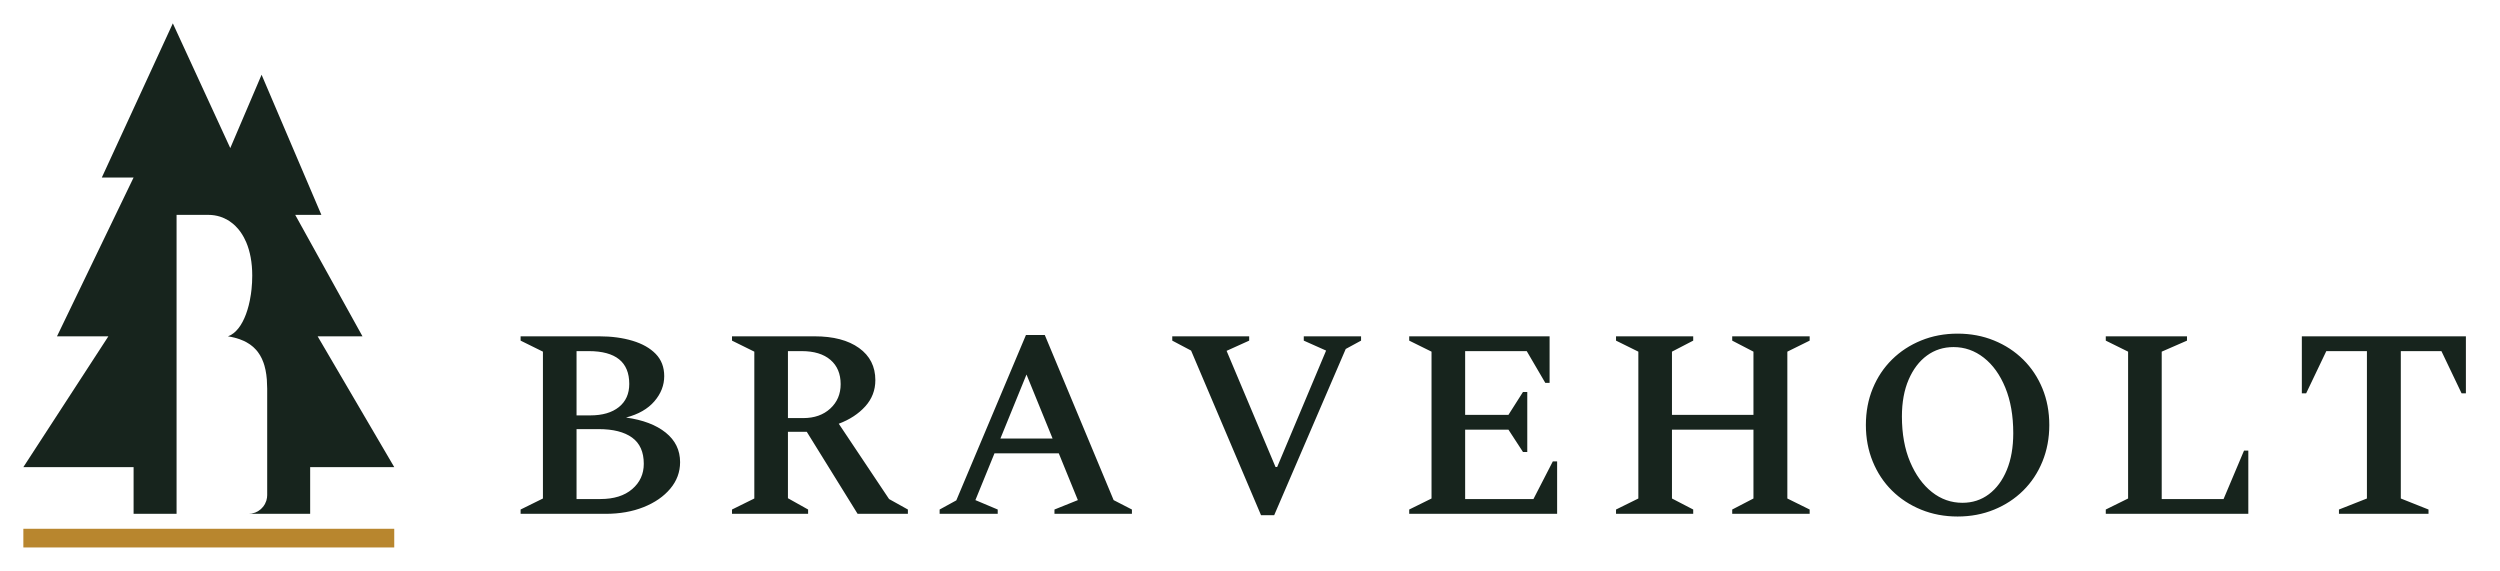
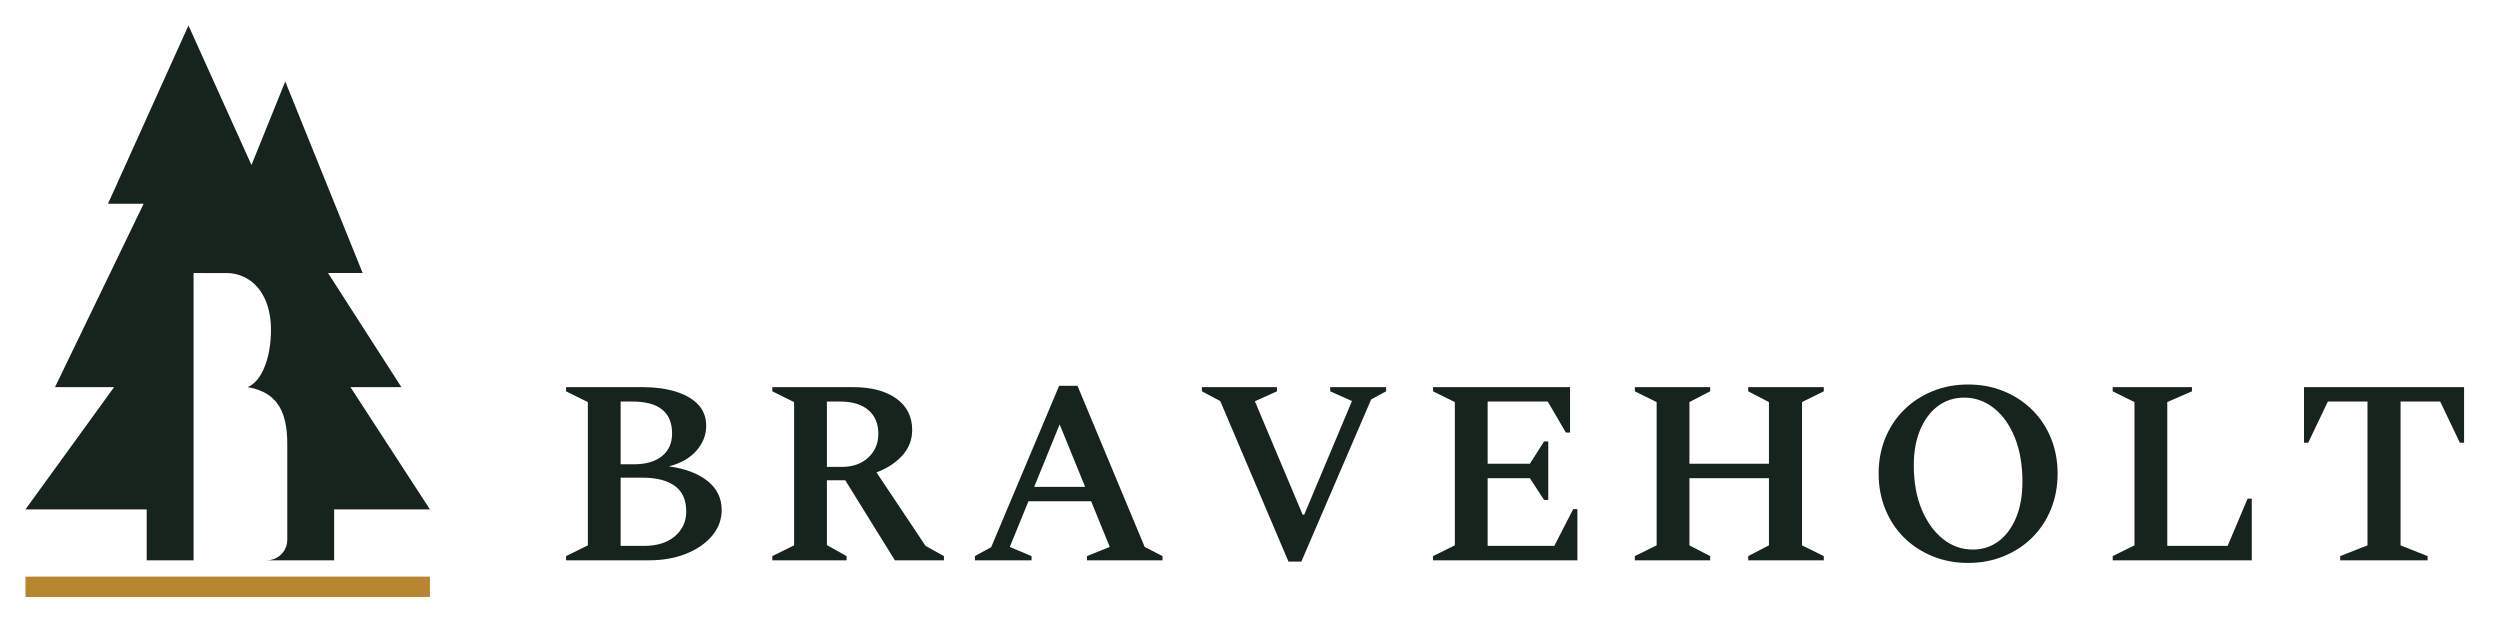
- <svg xmlns="http://www.w3.org/2000/svg" viewBox="9 1 267.600 61.1" role="img" aria-label="Braveholt">
-   <path fill="#17241D" fill-rule="evenodd" d="M15.100 37.000 L20.600 37.000 L11.500 51.000 L23.300 51.000 L23.300 56.000 L27.900 56.000 L27.900 24.000 L31.302 24.000 L31.623 24.012 L31.939 24.047 L32.248 24.106 L32.550 24.188 L32.844 24.293 L33.269 24.494 L33.540 24.657 L33.927 24.943 L34.172 25.161 L34.515 25.531 L34.728 25.805 L34.926 26.102 L35.110 26.419 L35.358 26.937 L35.503 27.309 L35.630 27.702 L35.740 28.116 L35.832 28.551 L35.904 29.008 L35.957 29.484 L35.989 29.982 L36.000 30.500 L35.981 31.231 L35.925 31.955 L35.858 32.490 L35.737 33.183 L35.623 33.684 L35.488 34.165 L35.334 34.622 L35.159 35.052 L34.965 35.451 L34.752 35.816 L34.519 36.142 L34.267 36.428 L33.997 36.668 L33.708 36.860 L33.400 37.000 L33.783 37.070 L34.317 37.202 L34.647 37.308 L35.105 37.494 L35.385 37.636 L35.770 37.876 L36.113 38.148 L36.416 38.452 L36.597 38.672 L36.837 39.029 L37.041 39.417 L37.211 39.837 L37.306 40.134 L37.422 40.606 L37.507 41.109 L37.564 41.642 L37.600 42.600 L37.600 54.000 L37.581 54.270 L37.509 54.593 L37.358 54.951 L37.182 55.220 L36.919 55.500 L36.607 55.726 L36.316 55.867 L35.936 55.971 L35.600 56.000 L42.200 56.000 L42.200 51.000 L51.200 51.000 L43.000 37.000 L47.800 37.000 L40.600 24.000 L43.400 24.000 L37.000 9.000 L33.649 16.851 L27.500 3.500 L19.900 20.000 L23.300 20.000Z" />
+ <svg xmlns="http://www.w3.org/2000/svg" viewBox="9 1 245.400 61.1" role="img" aria-label="Braveholt">
+   <path fill="#17241D" fill-rule="evenodd" d="M14.400 39.000 L20.200 39.000 L11.500 51.000 L23.400 51.000 L23.400 56.000 L28.000 56.000 L28.000 27.800 L31.344 27.803 L31.643 27.823 L31.936 27.864 L32.223 27.925 L32.502 28.005 L32.907 28.163 L33.166 28.294 L33.537 28.525 L33.771 28.704 L34.102 29.008 L34.308 29.235 L34.501 29.481 L34.681 29.745 L34.924 30.177 L35.067 30.488 L35.195 30.818 L35.307 31.166 L35.401 31.532 L35.478 31.916 L35.537 32.318 L35.577 32.737 L35.597 33.175 L35.595 33.715 L35.562 34.340 L35.516 34.801 L35.425 35.402 L35.336 35.838 L35.189 36.396 L35.058 36.792 L34.856 37.287 L34.685 37.629 L34.496 37.943 L34.290 38.226 L34.067 38.476 L33.828 38.690 L33.572 38.866 L33.300 39.000 L33.656 39.070 L34.152 39.202 L34.459 39.308 L34.883 39.494 L35.144 39.636 L35.501 39.876 L35.718 40.054 L36.011 40.347 L36.187 40.560 L36.421 40.907 L36.622 41.284 L36.790 41.694 L36.885 41.984 L37.002 42.445 L37.091 42.938 L37.153 43.461 L37.189 44.015 L37.200 44.600 L37.200 54.000 L37.172 54.336 L37.089 54.655 L36.926 55.007 L36.742 55.270 L36.470 55.542 L36.151 55.758 L35.855 55.889 L35.537 55.971 L35.200 56.000 L41.800 56.000 L41.800 51.000 L51.200 51.000 L43.400 39.000 L48.400 39.000 L41.200 27.800 L44.600 27.800 L37.000 9.000 L33.685 17.201 L27.500 3.500 L19.600 21.000 L23.100 21.000Z" />
  <path fill="#B8862E" d="M11.5 57.6 H51.2 V59.6 H11.5Z" />
-   <path fill="#17241D" transform="translate(63.200 56.000) scale(0.028788)" d="M53 0V-16L136 -57V-603L53 -644V-660H345Q414 -660 469.0 -643.5Q524 -627 555.5 -594.5Q587 -562 587 -512Q587 -461 550.5 -418.5Q514 -376 445 -358Q539 -345 592.5 -302.0Q646 -259 646 -192Q646 -137 609.5 -93.5Q573 -50 510.5 -25.0Q448 0 369 0ZM306 -605H261V-366H312Q380 -366 418.5 -397.0Q457 -428 457 -483Q457 -605 306 -605ZM343 -315H261V-55H350Q425 -55 468.0 -92.0Q511 -129 511 -186Q511 -252 467.5 -283.5Q424 -315 343 -315ZM839.0 0V-16L922.0 -57V-603L839.0 -644V-660H1146.0Q1251.0 -660 1311.5 -616.5Q1372.0 -573 1372.0 -497Q1372.0 -441 1334.5 -399.5Q1297.0 -358 1236.0 -335L1423.0 -55L1493.0 -16V0H1306.0L1117.0 -305H1047.0V-58L1122.0 -16V0ZM1098.0 -605H1047.0V-356H1104.0Q1166.0 -356 1204.5 -391.5Q1243.0 -427 1243.0 -482Q1243.0 -540 1205.0 -572.5Q1167.0 -605 1098.0 -605ZM1611.0 0V-16L1673.0 -50L1932.0 -665H2002.0L2258.0 -51L2326.0 -16V0H2038.0V-16L2125.0 -51L2054.0 -225H1815.0L1744.0 -51L1827.0 -16V0ZM1837.0 -280H2031.0L1934.0 -518ZM2806.0 5 2546.0 -607 2476.0 -644V-660H2762.0V-644L2678.0 -606L2860.0 -174H2866.0L3048.0 -607L2965.0 -644V-660H3178.0V-644L3121.0 -613L2855.0 5ZM3357.0 0V-16L3440.0 -57V-603L3357.0 -644V-660H3879.0V-487H3863.0L3794.0 -605H3565.0V-368H3726.0L3780.0 -453H3796.0V-230H3780.0L3726.0 -313H3565.0V-55H3819.0L3891.0 -195H3907.0V0ZM4126.0 0V-16L4209.0 -57V-603L4126.0 -644V-660H4413.0V-644L4334.0 -603V-368H4637.0V-603L4558.0 -644V-660H4846.0V-644L4763.0 -603V-57L4846.0 -16V0H4558.0V-16L4637.0 -57V-313H4334.0V-57L4413.0 -16V0ZM5396.0 10Q5323.0 10 5260.5 -15.5Q5198.0 -41 5152.0 -86.5Q5106.0 -132 5080.5 -194.5Q5055.0 -257 5055.0 -330Q5055.0 -404 5080.5 -466.0Q5106.0 -528 5152.0 -573.5Q5198.0 -619 5260.5 -644.5Q5323.0 -670 5396.0 -670Q5469.0 -670 5531.5 -644.5Q5594.0 -619 5640.0 -573.5Q5686.0 -528 5711.5 -466.0Q5737.0 -404 5737.0 -330Q5737.0 -257 5711.5 -194.5Q5686.0 -132 5640.0 -86.5Q5594.0 -41 5531.5 -15.5Q5469.0 10 5396.0 10ZM5414.0 -41Q5470.0 -41 5512.5 -73.0Q5555.0 -105 5579.0 -163.0Q5603.0 -221 5603.0 -300Q5603.0 -397 5573.5 -469.0Q5544.0 -541 5493.5 -580.5Q5443.0 -620 5381.0 -620Q5325.0 -620 5282.0 -588.5Q5239.0 -557 5214.0 -499.0Q5189.0 -441 5189.0 -362Q5189.0 -265 5219.5 -193.0Q5250.0 -121 5300.5 -81.0Q5351.0 -41 5414.0 -41ZM5947.0 0V-16L6030.0 -57V-603L5947.0 -644V-660H6249.0V-644L6155.0 -603V-55H6385.0L6461.0 -235H6477.0V0ZM6814.0 0V-16L6918.0 -57V-605H6767.0L6692.0 -448H6676.0V-660H7286.0V-448H7270.0L7195.0 -605H7044.0V-57L7147.0 -16V0Z" />
+   <path fill="#17241D" transform="translate(63.200 56.000) scale(0.025758)" d="M53 0V-16L136 -57V-603L53 -644V-660H345Q414 -660 469.0 -643.5Q524 -627 555.5 -594.5Q587 -562 587 -512Q587 -461 550.5 -418.5Q514 -376 445 -358Q539 -345 592.5 -302.0Q646 -259 646 -192Q646 -137 609.5 -93.5Q573 -50 510.5 -25.0Q448 0 369 0ZM306 -605H261V-366H312Q380 -366 418.5 -397.0Q457 -428 457 -483Q457 -605 306 -605ZM343 -315H261V-55H350Q425 -55 468.0 -92.0Q511 -129 511 -186Q511 -252 467.5 -283.5Q424 -315 343 -315ZM839.0 0V-16L922.0 -57V-603L839.0 -644V-660H1146.0Q1251.0 -660 1311.5 -616.5Q1372.0 -573 1372.0 -497Q1372.0 -441 1334.5 -399.5Q1297.0 -358 1236.0 -335L1423.0 -55L1493.0 -16V0H1306.0L1117.0 -305H1047.0V-58L1122.0 -16V0ZM1098.0 -605H1047.0V-356H1104.0Q1166.0 -356 1204.5 -391.5Q1243.0 -427 1243.0 -482Q1243.0 -540 1205.0 -572.5Q1167.0 -605 1098.0 -605ZM1611.0 0V-16L1673.0 -50L1932.0 -665H2002.0L2258.0 -51L2326.0 -16V0H2038.0V-16L2125.0 -51L2054.0 -225H1815.0L1744.0 -51L1827.0 -16V0ZM1837.0 -280H2031.0L1934.0 -518ZM2806.0 5 2546.0 -607 2476.0 -644V-660H2762.0V-644L2678.0 -606L2860.0 -174H2866.0L3048.0 -607L2965.0 -644V-660H3178.0V-644L3121.0 -613L2855.0 5ZM3357.0 0V-16L3440.0 -57V-603L3357.0 -644V-660H3879.0V-487H3863.0L3794.0 -605H3565.0V-368H3726.0L3780.0 -453H3796.0V-230H3780.0L3726.0 -313H3565.0V-55H3819.0L3891.0 -195H3907.0V0ZM4126.0 0V-16L4209.0 -57V-603L4126.0 -644V-660H4413.0V-644L4334.0 -603V-368H4637.0V-603L4558.0 -644V-660H4846.0V-644L4763.0 -603V-57L4846.0 -16V0H4558.0V-16L4637.0 -57V-313H4334.0V-57L4413.0 -16V0ZM5396.0 10Q5323.0 10 5260.5 -15.5Q5198.0 -41 5152.0 -86.5Q5106.0 -132 5080.5 -194.5Q5055.0 -257 5055.0 -330Q5055.0 -404 5080.5 -466.0Q5106.0 -528 5152.0 -573.5Q5198.0 -619 5260.5 -644.5Q5323.0 -670 5396.0 -670Q5469.0 -670 5531.5 -644.5Q5594.0 -619 5640.0 -573.5Q5686.0 -528 5711.5 -466.0Q5737.0 -404 5737.0 -330Q5737.0 -257 5711.5 -194.5Q5686.0 -132 5640.0 -86.5Q5594.0 -41 5531.5 -15.5Q5469.0 10 5396.0 10ZM5414.0 -41Q5470.0 -41 5512.5 -73.0Q5555.0 -105 5579.0 -163.0Q5603.0 -221 5603.0 -300Q5603.0 -397 5573.5 -469.0Q5544.0 -541 5493.5 -580.5Q5443.0 -620 5381.0 -620Q5325.0 -620 5282.0 -588.5Q5239.0 -557 5214.0 -499.0Q5189.0 -441 5189.0 -362Q5189.0 -265 5219.5 -193.0Q5250.0 -121 5300.5 -81.0Q5351.0 -41 5414.0 -41ZM5947.0 0V-16L6030.0 -57V-603L5947.0 -644V-660H6249.0V-644L6155.0 -603V-55H6385.0L6461.0 -235H6477.0V0ZM6814.0 0V-16L6918.0 -57V-605H6767.0L6692.0 -448H6676.0V-660H7286.0V-448H7270.0L7195.0 -605H7044.0V-57L7147.0 -16V0Z" />
</svg>
